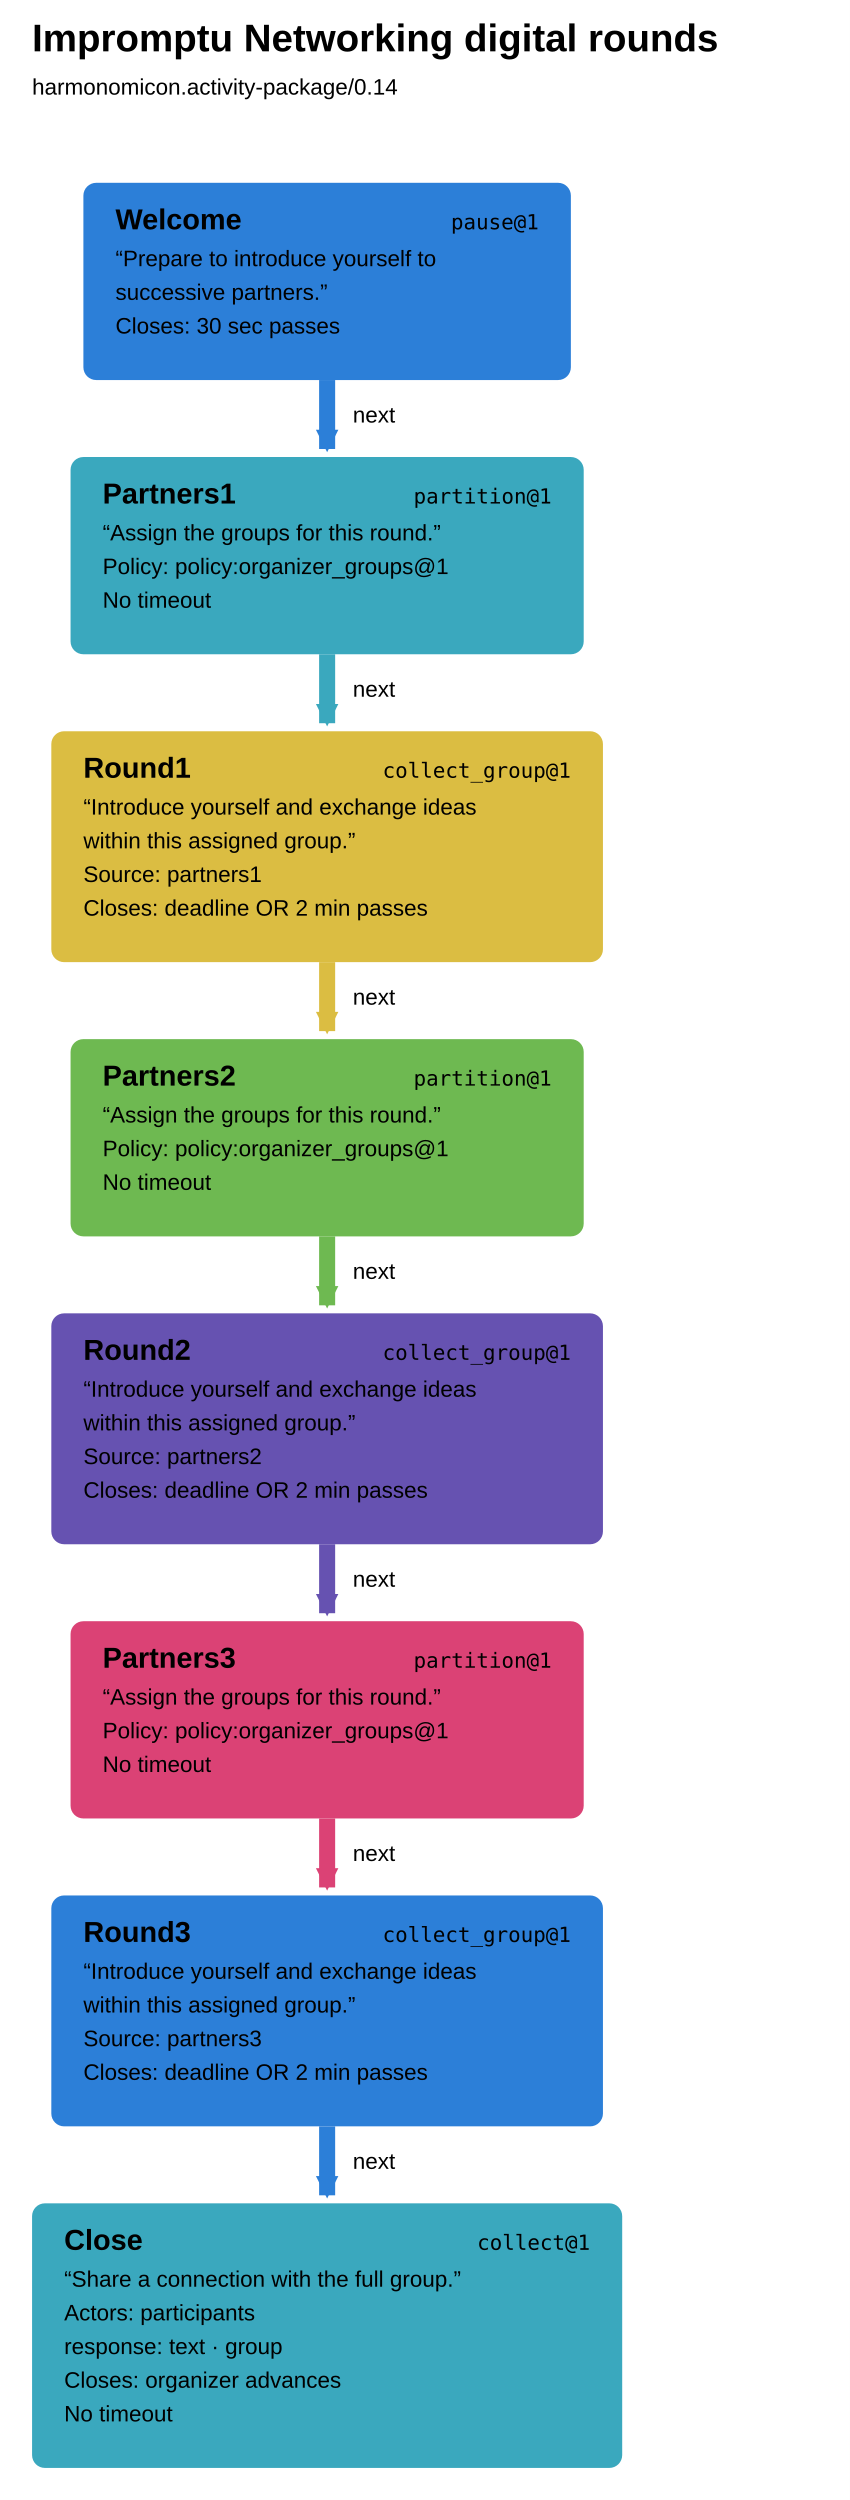
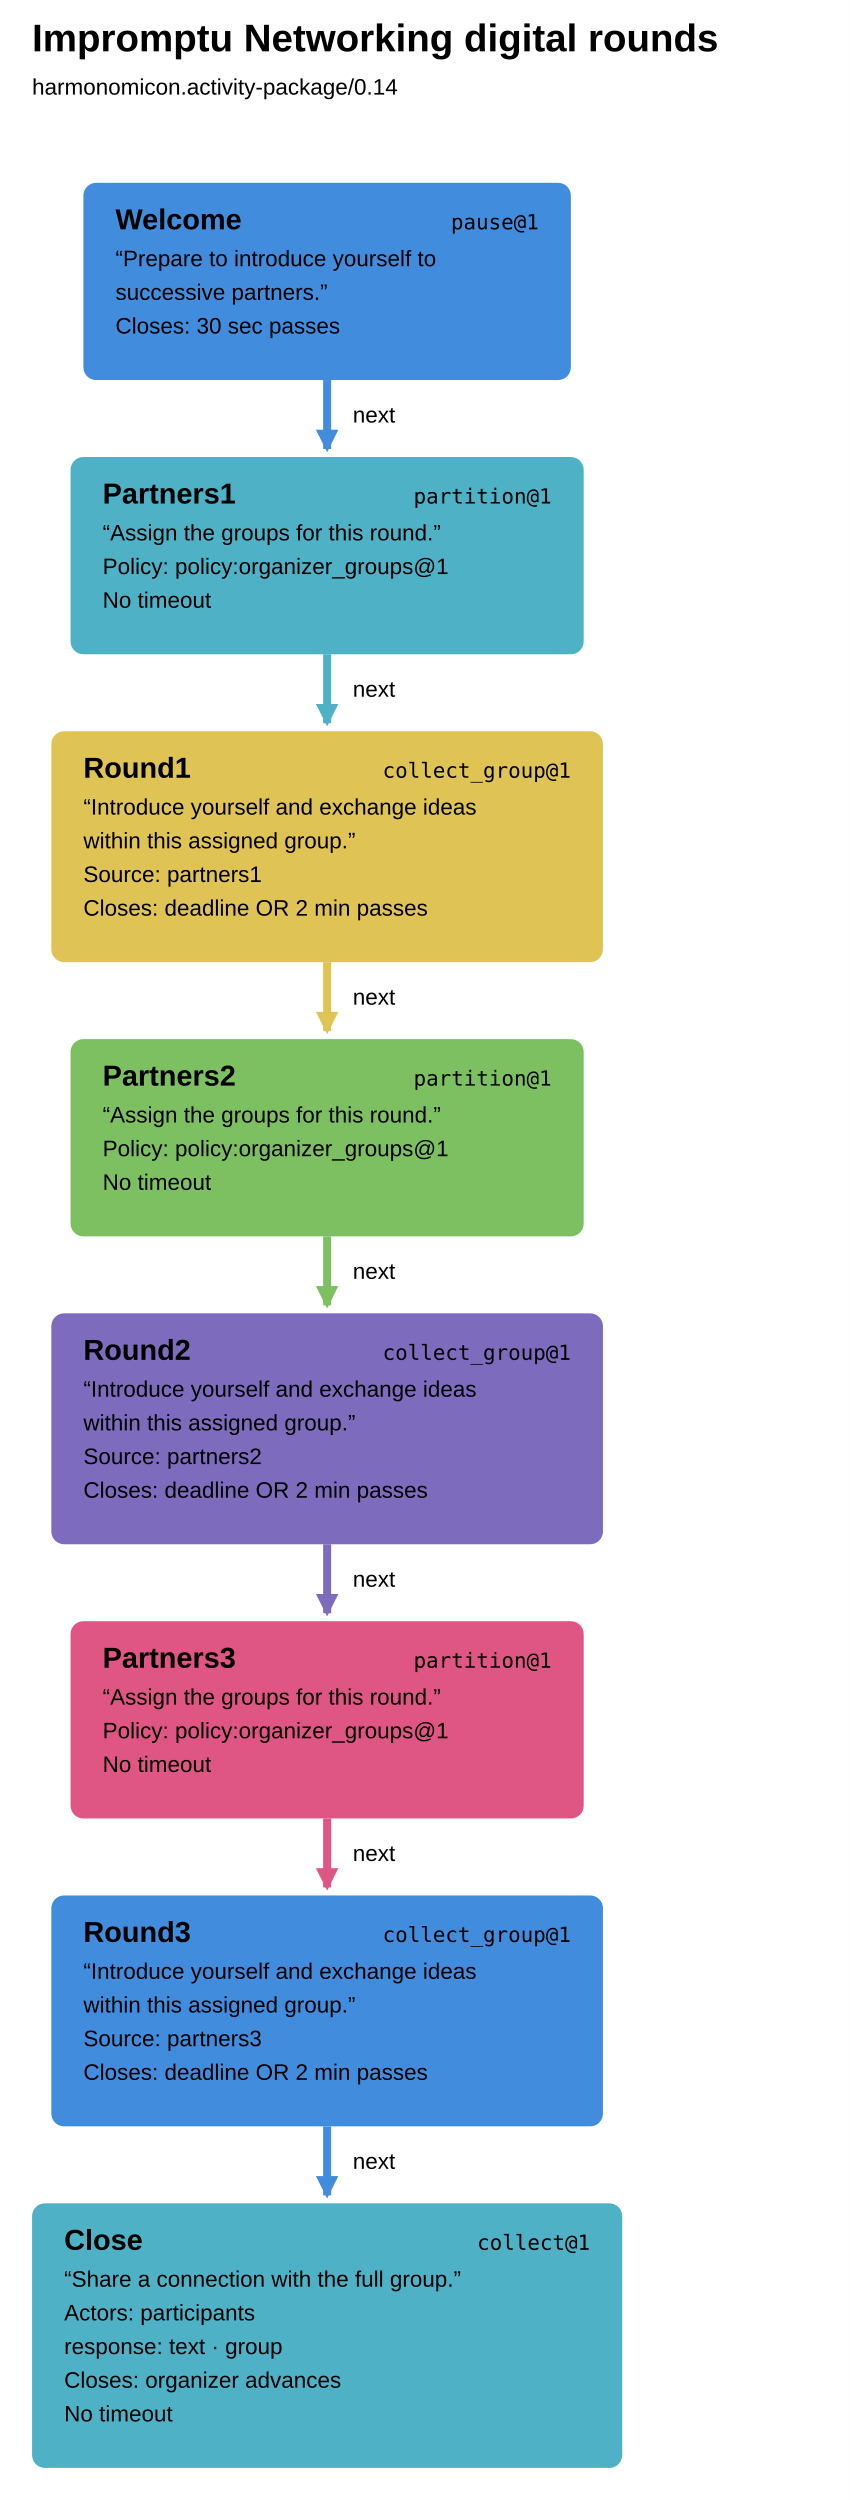
<svg xmlns="http://www.w3.org/2000/svg" width="530" height="1559" viewBox="0 0 530 1559" aria-label="Impromptu Networking digital rounds runbook" style="font-family:Arial,sans-serif;fill:black">
  <defs>
    <marker id="arrow-0" markerUnits="userSpaceOnUse" markerWidth="14" markerHeight="14" refX="12" refY="7" orient="auto">
-       <path d="M0 0L14 7L0 14Z" fill="#2c7fd8" />
+       <path d="M0 0L14 7L0 14Z" fill="#418cdc" />
    </marker>
    <marker id="arrow-1" markerUnits="userSpaceOnUse" markerWidth="14" markerHeight="14" refX="12" refY="7" orient="auto">
-       <path d="M0 0L14 7L0 14Z" fill="#3aa8be" />
+       <path d="M0 0L14 7L0 14Z" fill="#4eb1c5" />
    </marker>
    <marker id="arrow-2" markerUnits="userSpaceOnUse" markerWidth="14" markerHeight="14" refX="12" refY="7" orient="auto">
-       <path d="M0 0L14 7L0 14Z" fill="#dbbd42" />
+       <path d="M0 0L14 7L0 14Z" fill="#dfc455" />
    </marker>
    <marker id="arrow-3" markerUnits="userSpaceOnUse" markerWidth="14" markerHeight="14" refX="12" refY="7" orient="auto">
-       <path d="M0 0L14 7L0 14Z" fill="#6eb951" />
+       <path d="M0 0L14 7L0 14Z" fill="#7dc062" />
    </marker>
    <marker id="arrow-4" markerUnits="userSpaceOnUse" markerWidth="14" markerHeight="14" refX="12" refY="7" orient="auto">
-       <path d="M0 0L14 7L0 14Z" fill="#6652b1" />
+       <path d="M0 0L14 7L0 14Z" fill="#7d6cbd" />
    </marker>
    <marker id="arrow-5" markerUnits="userSpaceOnUse" markerWidth="14" markerHeight="14" refX="12" refY="7" orient="auto">
-       <path d="M0 0L14 7L0 14Z" fill="#db4275" />
+       <path d="M0 0L14 7L0 14Z" fill="#df5583" />
    </marker>
    <marker id="arrow-6" markerUnits="userSpaceOnUse" markerWidth="14" markerHeight="14" refX="12" refY="7" orient="auto">
-       <path d="M0 0L14 7L0 14Z" fill="#2c7fd8" />
+       <path d="M0 0L14 7L0 14Z" fill="#418cdc" />
    </marker>
  </defs>
  <rect width="100%" height="100%" fill="white" />
  <text x="20" y="32" font-size="24" font-weight="700">Impromptu Networking digital rounds</text>
  <text x="20" y="59" font-size="14">harmonomicon.activity-package/0.14</text>
  <g data-step="welcome" tabindex="0" role="button" aria-label="welcome pause@1">
-     <rect x="52" y="114" width="304" height="123" rx="8" fill="#2c7fd8" />
+     <rect x="52" y="114" width="304" height="123" rx="8" fill="#418cdc" />
    <text x="72" y="143" font-weight="700" font-size="18">Welcome</text>
    <text x="336" y="143" text-anchor="end" font-family="ui-monospace, SFMono-Regular, Menlo, Consolas, monospace" font-size="13">pause@1</text>
    <text x="72" y="166" font-size="14">“Prepare to introduce yourself to</text>
    <text x="72" y="187" font-size="14">successive partners.”</text>
    <text x="72" y="208" font-size="14">Closes: 30 sec passes</text>
  </g>
  <g data-step="partners1" tabindex="0" role="button" aria-label="partners1 partition@1">
-     <rect x="44" y="285" width="320" height="123" rx="8" fill="#3aa8be" />
+     <rect x="44" y="285" width="320" height="123" rx="8" fill="#4eb1c5" />
    <text x="64" y="314" font-weight="700" font-size="18">Partners1</text>
    <text x="344" y="314" text-anchor="end" font-family="ui-monospace, SFMono-Regular, Menlo, Consolas, monospace" font-size="13">partition@1</text>
    <text x="64" y="337" font-size="14">“Assign the groups for this round.”</text>
    <text x="64" y="358" font-size="14">Policy: policy:organizer_groups@1</text>
    <text x="64" y="379" font-size="14">No timeout</text>
  </g>
  <g data-step="round1" tabindex="0" role="button" aria-label="round1 collect_group@1">
-     <rect x="32" y="456" width="344" height="144" rx="8" fill="#dbbd42" />
+     <rect x="32" y="456" width="344" height="144" rx="8" fill="#dfc455" />
    <text x="52" y="485" font-weight="700" font-size="18">Round1</text>
    <text x="356" y="485" text-anchor="end" font-family="ui-monospace, SFMono-Regular, Menlo, Consolas, monospace" font-size="13">collect_group@1</text>
    <text x="52" y="508" font-size="14">“Introduce yourself and exchange ideas</text>
    <text x="52" y="529" font-size="14">within this assigned group.”</text>
    <text x="52" y="550" font-size="14">Source: partners1</text>
    <text x="52" y="571" font-size="14">Closes: deadline OR 2 min passes</text>
  </g>
  <g data-step="partners2" tabindex="0" role="button" aria-label="partners2 partition@1">
-     <rect x="44" y="648" width="320" height="123" rx="8" fill="#6eb951" />
+     <rect x="44" y="648" width="320" height="123" rx="8" fill="#7dc062" />
    <text x="64" y="677" font-weight="700" font-size="18">Partners2</text>
    <text x="344" y="677" text-anchor="end" font-family="ui-monospace, SFMono-Regular, Menlo, Consolas, monospace" font-size="13">partition@1</text>
    <text x="64" y="700" font-size="14">“Assign the groups for this round.”</text>
    <text x="64" y="721" font-size="14">Policy: policy:organizer_groups@1</text>
    <text x="64" y="742" font-size="14">No timeout</text>
  </g>
  <g data-step="round2" tabindex="0" role="button" aria-label="round2 collect_group@1">
-     <rect x="32" y="819" width="344" height="144" rx="8" fill="#6652b1" />
+     <rect x="32" y="819" width="344" height="144" rx="8" fill="#7d6cbd" />
    <text x="52" y="848" font-weight="700" font-size="18">Round2</text>
    <text x="356" y="848" text-anchor="end" font-family="ui-monospace, SFMono-Regular, Menlo, Consolas, monospace" font-size="13">collect_group@1</text>
    <text x="52" y="871" font-size="14">“Introduce yourself and exchange ideas</text>
    <text x="52" y="892" font-size="14">within this assigned group.”</text>
    <text x="52" y="913" font-size="14">Source: partners2</text>
    <text x="52" y="934" font-size="14">Closes: deadline OR 2 min passes</text>
  </g>
  <g data-step="partners3" tabindex="0" role="button" aria-label="partners3 partition@1">
-     <rect x="44" y="1011" width="320" height="123" rx="8" fill="#db4275" />
+     <rect x="44" y="1011" width="320" height="123" rx="8" fill="#df5583" />
    <text x="64" y="1040" font-weight="700" font-size="18">Partners3</text>
    <text x="344" y="1040" text-anchor="end" font-family="ui-monospace, SFMono-Regular, Menlo, Consolas, monospace" font-size="13">partition@1</text>
    <text x="64" y="1063" font-size="14">“Assign the groups for this round.”</text>
    <text x="64" y="1084" font-size="14">Policy: policy:organizer_groups@1</text>
    <text x="64" y="1105" font-size="14">No timeout</text>
  </g>
  <g data-step="round3" tabindex="0" role="button" aria-label="round3 collect_group@1">
-     <rect x="32" y="1182" width="344" height="144" rx="8" fill="#2c7fd8" />
+     <rect x="32" y="1182" width="344" height="144" rx="8" fill="#418cdc" />
    <text x="52" y="1211" font-weight="700" font-size="18">Round3</text>
    <text x="356" y="1211" text-anchor="end" font-family="ui-monospace, SFMono-Regular, Menlo, Consolas, monospace" font-size="13">collect_group@1</text>
    <text x="52" y="1234" font-size="14">“Introduce yourself and exchange ideas</text>
    <text x="52" y="1255" font-size="14">within this assigned group.”</text>
    <text x="52" y="1276" font-size="14">Source: partners3</text>
    <text x="52" y="1297" font-size="14">Closes: deadline OR 2 min passes</text>
  </g>
  <g data-step="close" tabindex="0" role="button" aria-label="close collect@1">
-     <rect x="20" y="1374" width="368" height="165" rx="8" fill="#3aa8be" />
+     <rect x="20" y="1374" width="368" height="165" rx="8" fill="#4eb1c5" />
    <text x="40" y="1403" font-weight="700" font-size="18">Close</text>
    <text x="368" y="1403" text-anchor="end" font-family="ui-monospace, SFMono-Regular, Menlo, Consolas, monospace" font-size="13">collect@1</text>
    <text x="40" y="1426" font-size="14">“Share a connection with the full group.”</text>
    <text x="40" y="1447" font-size="14">Actors: participants</text>
    <text x="40" y="1468" font-size="14">response: text · group</text>
    <text x="40" y="1489" font-size="14">Closes: organizer advances</text>
    <text x="40" y="1510" font-size="14">No timeout</text>
  </g>
-   <path d="M 204 237 L 204 280" fill="none" stroke="#2c7fd8" stroke-width="10" marker-end="url(#arrow-0)" />
+   <path d="M 204 237 L 204 280" fill="none" stroke="#418cdc" stroke-width="5" marker-end="url(#arrow-0)" />
  <text x="220" y="263.5" font-size="14">next</text>
-   <path d="M 204 408 L 204 451" fill="none" stroke="#3aa8be" stroke-width="10" marker-end="url(#arrow-1)" />
+   <path d="M 204 408 L 204 451" fill="none" stroke="#4eb1c5" stroke-width="5" marker-end="url(#arrow-1)" />
  <text x="220" y="434.5" font-size="14">next</text>
-   <path d="M 204 600 L 204 643" fill="none" stroke="#dbbd42" stroke-width="10" marker-end="url(#arrow-2)" />
+   <path d="M 204 600 L 204 643" fill="none" stroke="#dfc455" stroke-width="5" marker-end="url(#arrow-2)" />
  <text x="220" y="626.5" font-size="14">next</text>
-   <path d="M 204 771 L 204 814" fill="none" stroke="#6eb951" stroke-width="10" marker-end="url(#arrow-3)" />
+   <path d="M 204 771 L 204 814" fill="none" stroke="#7dc062" stroke-width="5" marker-end="url(#arrow-3)" />
  <text x="220" y="797.5" font-size="14">next</text>
-   <path d="M 204 963 L 204 1006" fill="none" stroke="#6652b1" stroke-width="10" marker-end="url(#arrow-4)" />
+   <path d="M 204 963 L 204 1006" fill="none" stroke="#7d6cbd" stroke-width="5" marker-end="url(#arrow-4)" />
  <text x="220" y="989.5" font-size="14">next</text>
-   <path d="M 204 1134 L 204 1177" fill="none" stroke="#db4275" stroke-width="10" marker-end="url(#arrow-5)" />
+   <path d="M 204 1134 L 204 1177" fill="none" stroke="#df5583" stroke-width="5" marker-end="url(#arrow-5)" />
  <text x="220" y="1160.5" font-size="14">next</text>
-   <path d="M 204 1326 L 204 1369" fill="none" stroke="#2c7fd8" stroke-width="10" marker-end="url(#arrow-6)" />
+   <path d="M 204 1326 L 204 1369" fill="none" stroke="#418cdc" stroke-width="5" marker-end="url(#arrow-6)" />
  <text x="220" y="1352.5" font-size="14">next</text>
</svg>
